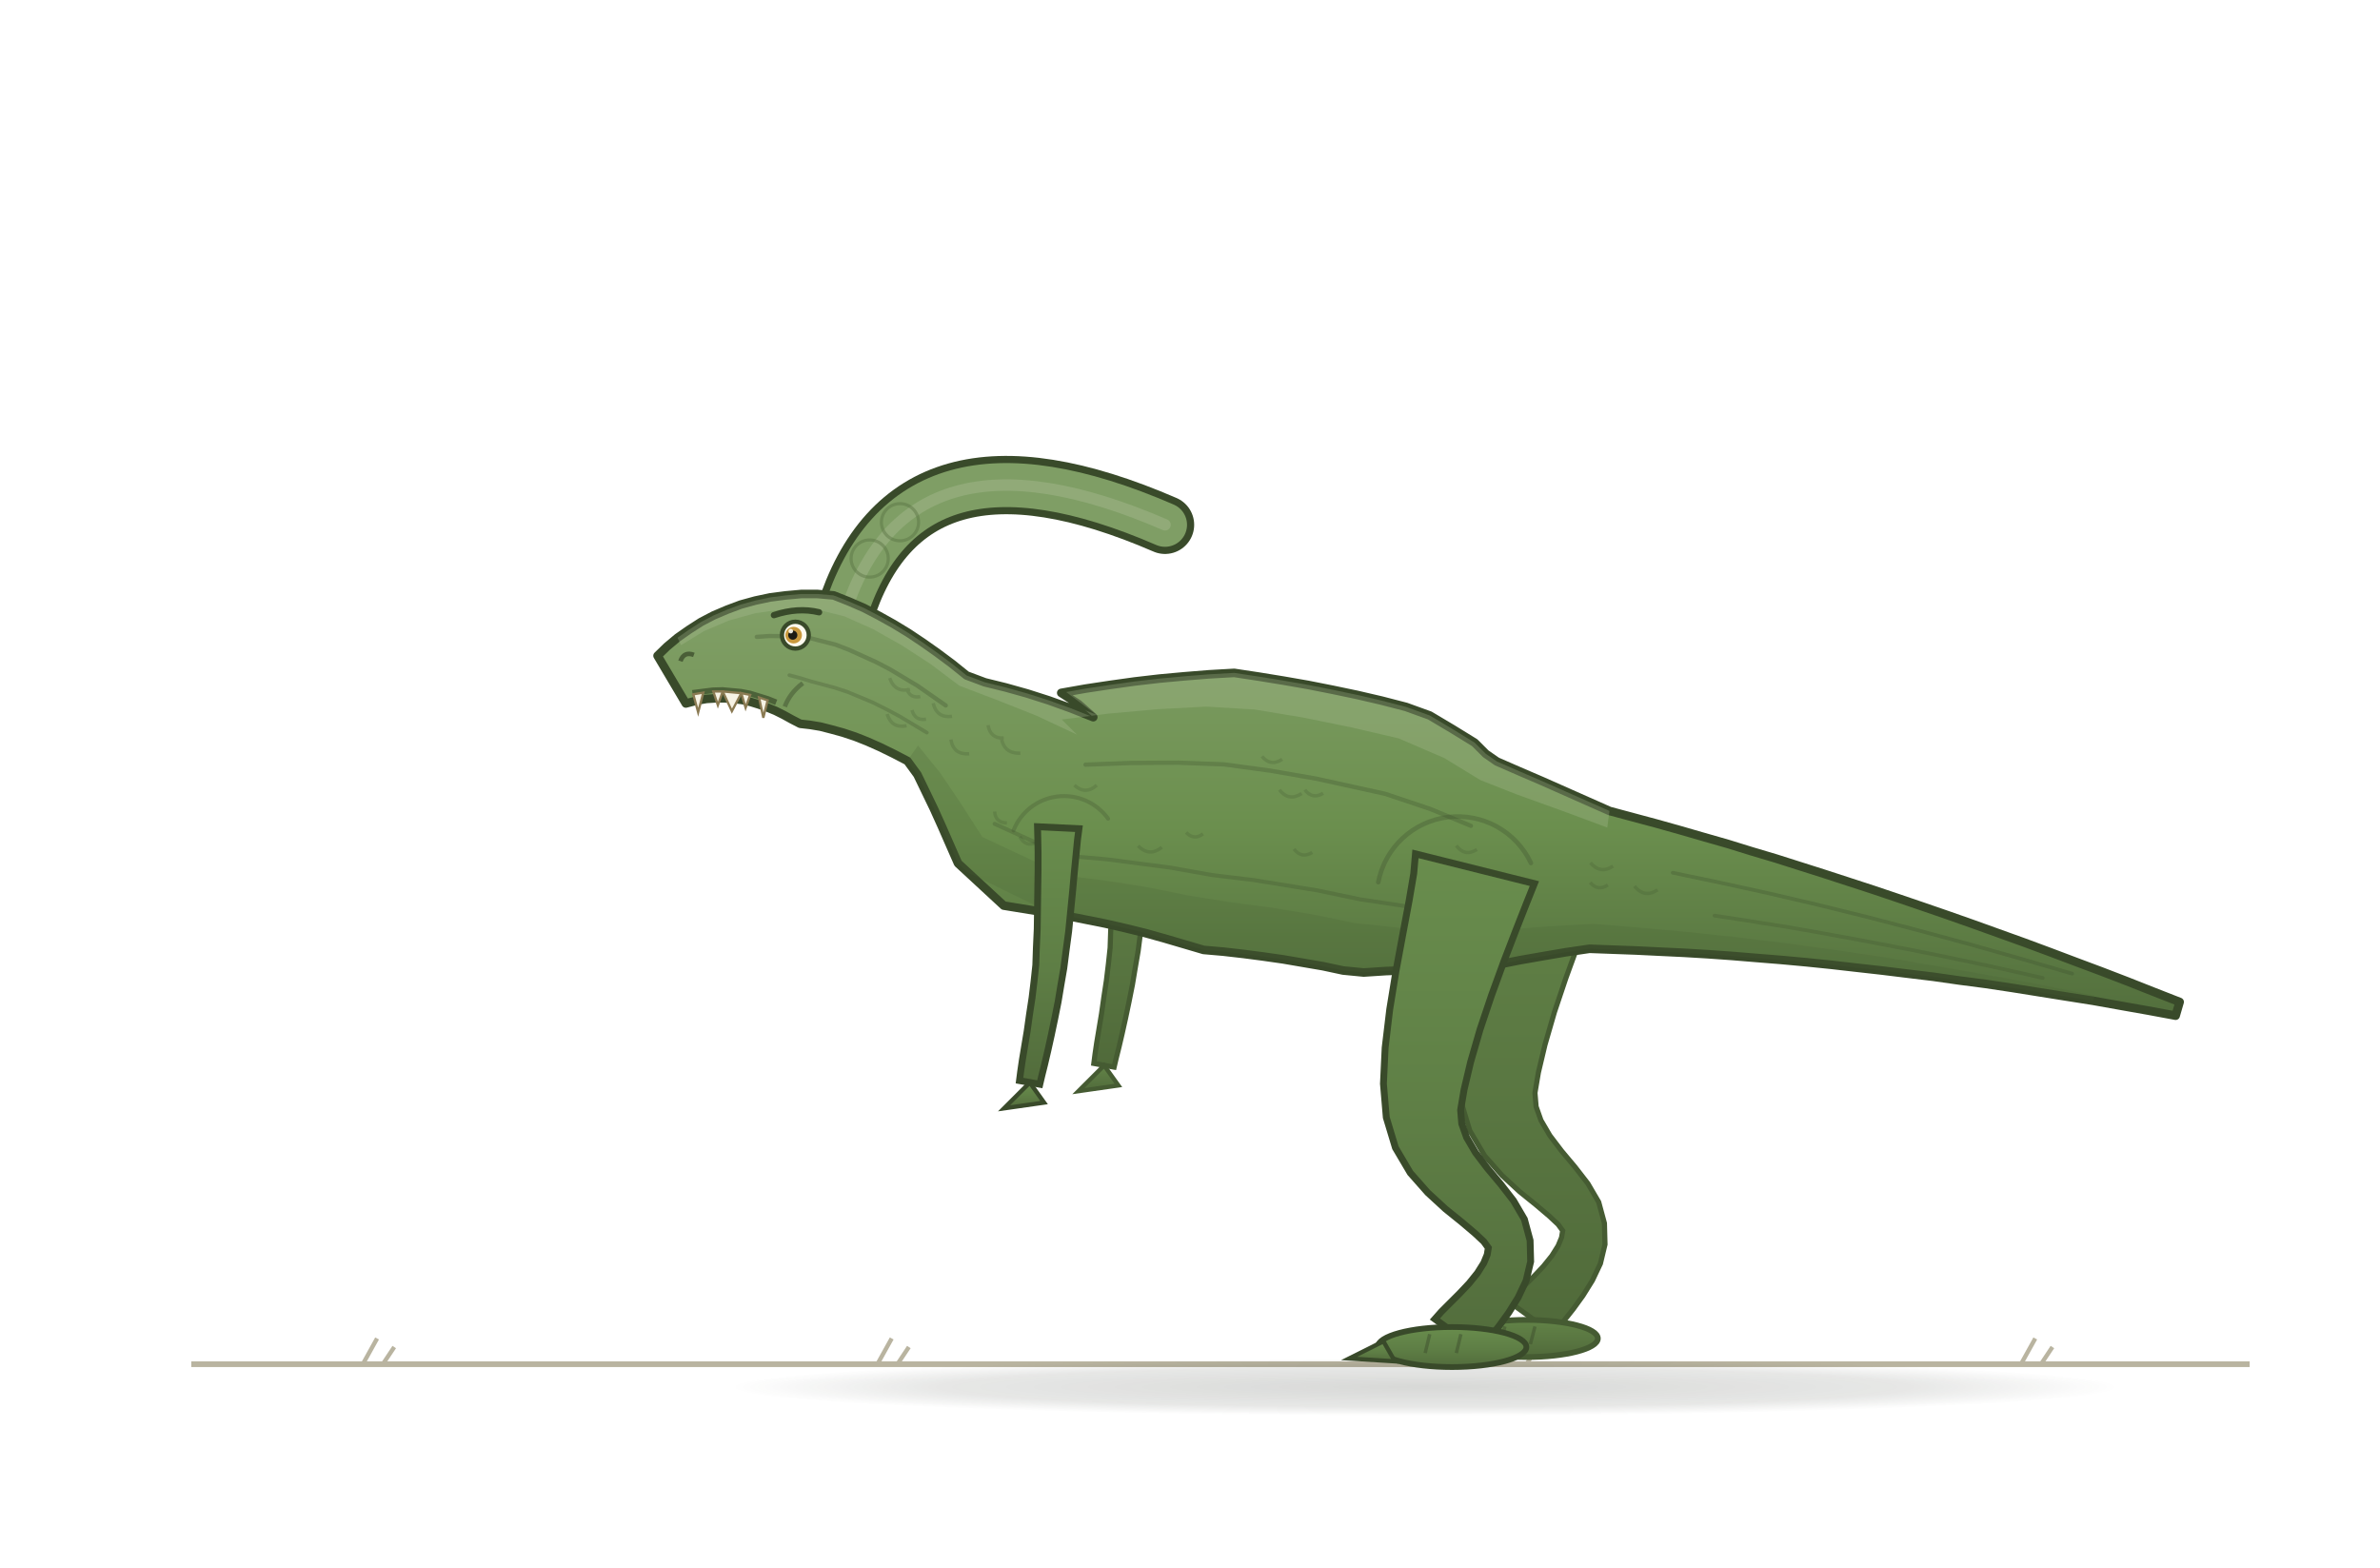
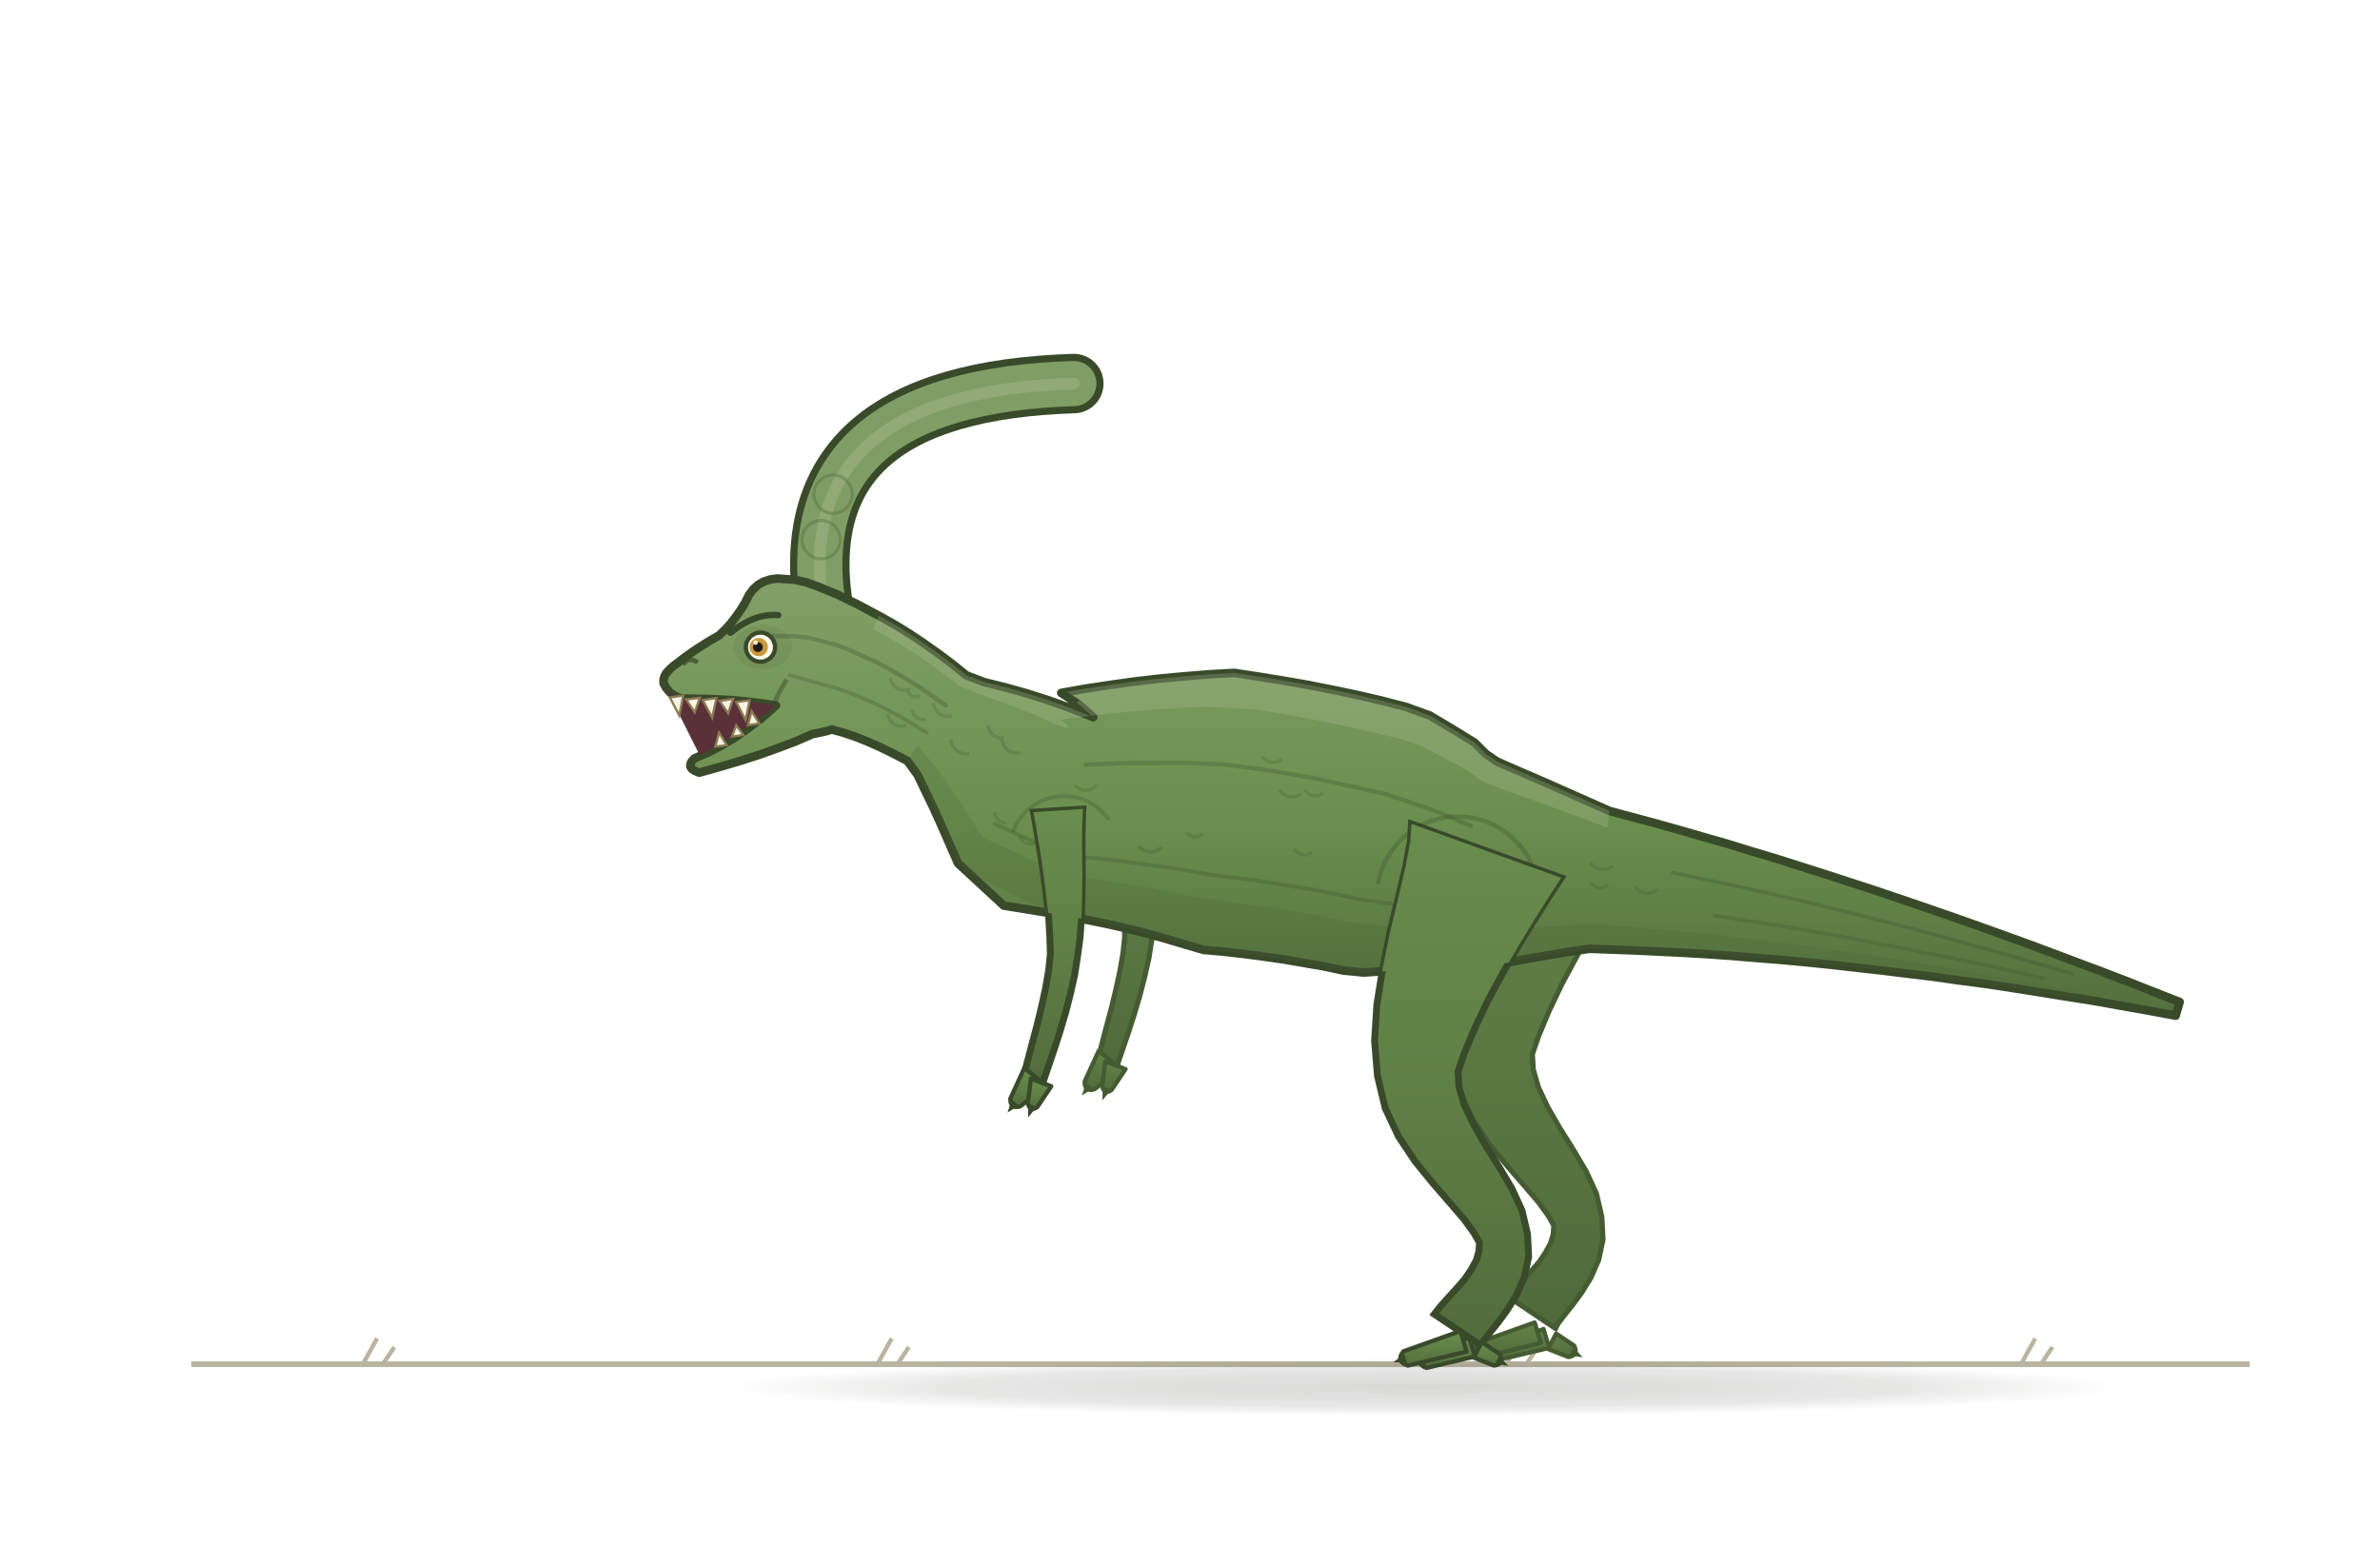
<svg xmlns="http://www.w3.org/2000/svg" viewBox="0 0 820 540" role="img" aria-label="Tyrannolophus, a hybrid dinosaur">
  <g transform="translate(453.3 470) scale(0.985) translate(-453.3 -470)">
    <defs>
      <clipPath id="bod-mix-rex-parasaurolophus">
-         <path d="M755.5 343.3L746.3 339.7L737.2 336.1L728.1 332.6L719 329.2L710 325.8L701.1 322.5L692.2 319.3L683.3 316.1L674.5 313L665.8 310L657 307L648.4 304.1L639.8 301.3L631.2 298.5L622.7 295.8L614.2 293.1L605.8 290.6L597.4 288L589 285.6L580.7 283.2L572.5 280.9L564.3 278.7L556.1 276.5L548.2 273L540.3 269.5L532.4 266L524.5 262.6L516.7 259.2L512.8 256.5L508.9 252.6L501.1 247.8L493.2 243.1L484.9 240.1L476.4 237.9L467.8 235.9L459.2 234.1L450.6 232.4L442 230.9L433.4 229.5L424.8 228.2L416 228.7L407.3 229.4L398.6 230.2L390 231.2L381.4 232.4L372.8 233.7L364.3 235.2L370.3 239.1L375.5 243.7L367.7 240.6L359.9 237.8L352.4 235.4L344.9 233.3L337.6 231.5L331.2 229.1L326.1 225L321 221.2L315.9 217.6L310.8 214.2L305.7 211.1L300.5 208.2L295.3 205.5L290 203.2L284.7 201.1L279 200.6L273.4 200.6L267.9 201.1L262.5 201.8L257.3 202.9L252.2 204.3L247.4 206.1L242.7 208.1L238.3 210.4L234.1 213.1L230.1 215.9L226.4 219L223.1 222.2L233 238.9L236.8 237.9L240.2 237.3L243.5 237.1L246.7 237.1L249.8 237.3L252.8 237.7L255.8 238.4L258.7 239.3L261.5 240.3L264.4 241.5L267.2 242.9L270.1 244.5L273 246L276.5 246.4L280.1 247L284 248L288 249.1L292.2 250.5L296.5 252.2L301 254.2L305.7 256.5L310.5 259L314 263.8L316.8 269.6L319.7 275.6L322.5 281.8L325.3 288.2L328.2 294.8L344.2 309.6L365.7 313.1L372.8 314.5L379.8 315.9L386.8 317.5L393.7 319.2L400.5 321.1L407.3 323.1L414.1 325.1L421 325.7L428 326.5L434.9 327.4L441.9 328.4L448.9 329.6L455.9 330.8L462.9 332.3L470.1 333L477.8 332.5L485.5 332.2L497.2 333L508.9 331.9L516.7 330.3L524.7 328.7L532.7 327.3L540.9 325.9L549.1 324.7L557.2 325L565.4 325.3L573.6 325.7L582 326.1L590.4 326.6L598.9 327.2L607.4 327.9L616.1 328.6L624.8 329.4L633.6 330.3L642.4 331.3L651.3 332.3L660.3 333.4L669.4 334.5L678.5 335.8L687.7 337L697 338.4L706.4 339.9L715.8 341.4L725.3 342.9L734.8 344.6L744.4 346.3L754.1 348.1Z" />
+         <path d="M755.5 343.3L746.3 339.7L737.2 336.1L728.1 332.6L719 329.2L710 325.8L701.1 322.5L692.2 319.3L683.3 316.1L674.5 313L665.8 310L657 307L648.4 304.1L639.8 301.3L631.2 298.5L622.7 295.8L614.2 293.1L605.8 290.6L597.4 288L589 285.6L580.7 283.2L572.5 280.9L564.3 278.7L556.1 276.5L548.2 273L540.3 269.5L532.4 266L524.5 262.6L516.7 259.2L512.8 256.5L508.9 252.6L501.1 247.8L493.2 243.1L484.9 240.1L476.4 237.9L467.8 235.9L459.2 234.1L450.6 232.4L442 230.9L433.4 229.5L424.8 228.2L416 228.7L407.3 229.4L398.6 230.2L390 231.2L381.4 232.4L372.8 233.7L364.3 235.2L370.3 239.1L375.5 243.7L367.7 240.6L359.9 237.8L352.4 235.4L344.9 233.3L337.6 231.5L331.2 229.1L326.1 225L321 221.2L315.9 217.6L310.8 214.2L305.7 211.1L300.5 208.2L292.8 204.1L286 200.8L280 198.3L275 196.5L270.9 195.6L267.8 195.4L265.1 195.2L262.6 195.5L260.4 196.2L258.4 197.3L256.6 198.9L255.1 200.9L253.7 203.7L252.1 206.3L250.4 208.7L248.6 211L246.7 213.1L244.6 215.1L241.8 216.7L239.2 218.3L236.7 219.9L234.4 221.5L232.3 223L230.4 224.5L228.6 225.8L227.3 227L226.2 228.2L225.5 229.4L225.2 230.6L225.2 231.8L226.2 233.6L227.4 235L228.8 236L230.4 236.8L232.2 237.2L234.2 237.2L239.6 237.3L244.9 237.5L250 237.8L255 238.3L259.9 238.9L264.5 239.6L259.9 243.7L255.2 247.3L250.5 250.6L245.7 253.5L240.9 256L236 258.1L235 259.2L234.6 260.1L234.6 261L235.1 261.8L236.2 262.5L237.7 263.1L245.2 261L252.3 258.9L259.1 256.7L265.5 254.4L271.6 252.1L277.3 249.6L279.4 249.2L281.2 248.8L282.5 248.5L283.4 248.2L283.9 248.1L284 248L284 248L288 249.1L292.2 250.5L296.5 252.2L301 254.2L305.7 256.5L310.5 259L314 263.8L316.8 269.6L319.7 275.6L322.5 281.8L325.3 288.2L328.2 294.8L344.2 309.6L365.7 313.1L372.8 314.5L379.8 315.9L386.8 317.5L393.7 319.2L400.5 321.1L407.3 323.1L414.1 325.1L421 325.7L428 326.5L434.9 327.4L441.9 328.4L448.9 329.6L455.9 330.8L462.9 332.3L470.1 333L477.8 332.5L485.5 332.2L497.2 333L508.9 331.9L516.7 330.3L524.7 328.7L532.7 327.3L540.9 325.9L549.1 324.7L557.2 325L565.4 325.3L573.6 325.7L582 326.1L590.4 326.6L598.9 327.2L607.4 327.9L616.1 328.6L624.8 329.4L633.6 330.3L642.4 331.3L651.3 332.3L660.3 333.4L669.4 334.5L678.5 335.8L687.7 337L697 338.4L706.4 339.9L715.8 341.4L725.3 342.9L734.8 344.6L744.4 346.3L754.1 348.1Z" />
      </clipPath>
      <linearGradient id="gb-mix-rex-parasaurolophus" x1="0" y1="0" x2="0" y2="1">
        <stop offset="0" stop-color="#82a068" />
        <stop offset="0.55" stop-color="#6b8f4e" />
        <stop offset="1" stop-color="#536f3d" />
      </linearGradient>
      <linearGradient id="gl-mix-rex-parasaurolophus" x1="0" y1="0" x2="0" y2="1">
        <stop offset="0" stop-color="#698d4d" />
        <stop offset="0.55" stop-color="#5e7e45" />
        <stop offset="1" stop-color="#526c3c" />
      </linearGradient>
      <linearGradient id="gf-mix-rex-parasaurolophus" x1="0" y1="0" x2="0" y2="1">
        <stop offset="0" stop-color="#628347" />
        <stop offset="0.55" stop-color="#597641" />
        <stop offset="1" stop-color="#506a3a" />
      </linearGradient>
      <radialGradient id="sh-mix-rex-parasaurolophus">
        <stop offset="0" stop-color="#23281e" stop-opacity="0.18" />
        <stop offset="0.7" stop-color="#23281e" stop-opacity="0.11" />
        <stop offset="1" stop-color="#23281e" stop-opacity="0" />
      </radialGradient>
    </defs>
    <line x1="60" y1="470" x2="780" y2="470" stroke="#b9b4a0" stroke-width="2" />
    <path d="M120 470l5 -9 M127 470l4 -6" stroke="#b9b4a0" stroke-width="1.5" fill="none" />
    <path d="M300 470l5 -9 M307 470l4 -6" stroke="#b9b4a0" stroke-width="1.5" fill="none" />
    <path d="M520 470l5 -9 M527 470l4 -6" stroke="#b9b4a0" stroke-width="1.5" fill="none" />
    <path d="M700 470l5 -9 M707 470l4 -6" stroke="#b9b4a0" stroke-width="1.5" fill="none" />
    <ellipse cx="491.5" cy="478" rx="242.3" ry="10" fill="url(#sh-mix-rex-parasaurolophus)" />
-     <path d="M514.2 285.5L513.6 292.4L512 301.8L509.8 313.5L507.4 326.4L505.2 339.9L503.6 353.3L503 365.9L504 377.7L507.2 388.3L512.4 397.1L518.5 404L524.7 409.7L530.4 414.3L535 418.2L538.1 421.1L539.7 423.3L539.3 425.7L538.1 428.6L535.9 432.1L533 435.7L529.7 439.2L526.4 442.5L523.3 445.6L521 448.2L537 459.8L538.2 457.6L540.3 454.6L543.4 450.7L546.8 446L550.1 440.7L552.9 434.8L554.5 428.1L554.3 420.7L552.3 413.3L548.5 406.8L544 401L539.3 395.4L535.2 390L532.1 384.7L530.4 379.9L530 375.1L531.2 368L533.5 358.3L536.8 346.9L540.8 335L545.1 323.2L549.3 312.3L553 302.9L555.8 295.9Z" fill="url(#gf-mix-rex-parasaurolophus)" stroke="#455b32" stroke-width="1.8" />
-     <ellipse cx="527" cy="461" rx="25" ry="6.5" fill="url(#gf-mix-rex-parasaurolophus)" stroke="#455b32" stroke-width="2" />
-     <path d="M519.5 456.8L517.9 463M530 456.8L528.4 463" fill="none" stroke="#394a2a" stroke-width="1.2" opacity="0.45" />
-     <path d="M382 276L382.1 279.8L382.2 285L382.2 291.1L382.1 297.8L382 304.8L381.9 311.8L381.6 318.4L381.4 324.4L380.8 330L380.1 335.8L379.2 341.7L378.4 347.4L377.5 352.8L376.7 357.6L376.1 361.7L375.7 364.8L382.8 366.1L383.5 363.1L384.5 359.1L385.6 354.4L386.8 349L388 343.3L389.2 337.3L390.2 331.3L391.2 325.5L392 319.3L392.9 312.6L393.6 305.5L394.3 298.4L394.9 291.7L395.5 285.6L396 280.5L396.5 276.7Z" fill="url(#gf-mix-rex-parasaurolophus)" stroke="#455b32" stroke-width="1.8" />
-     <path d="M379.3 365.5L370.3 374.5L384.3 372.5Z" fill="url(#gf-mix-rex-parasaurolophus)" stroke="#455b32" stroke-width="1.5" />
-     <path d="M288.5 207.9Q310.6 137.4 400.6 176.4" fill="none" stroke="#394a2a" stroke-width="20.4" stroke-linecap="round" />
-     <path d="M288.5 207.9Q310.6 137.4 400.6 176.4" fill="none" stroke="#7f9e65" stroke-width="15.4" stroke-linecap="round" />
-     <path d="M288.5 207.9Q310.6 137.4 400.6 176.4" fill="none" stroke="#9cb385" stroke-width="4" stroke-linecap="round" opacity="0.6" />
-     <circle cx="297.3" cy="188.2" r="6.5" fill="none" stroke="#526c3c" stroke-width="1.1" opacity="0.4" />
-     <circle cx="307.9" cy="175.5" r="6.5" fill="none" stroke="#526c3c" stroke-width="1.1" opacity="0.4" />
-     <path d="M755.5 343.3L746.3 339.7L737.2 336.1L728.1 332.6L719 329.2L710 325.8L701.1 322.5L692.2 319.3L683.3 316.1L674.5 313L665.8 310L657 307L648.4 304.1L639.8 301.3L631.2 298.5L622.7 295.8L614.2 293.1L605.8 290.6L597.4 288L589 285.6L580.7 283.2L572.5 280.9L564.3 278.7L556.1 276.5L548.2 273L540.3 269.5L532.4 266L524.5 262.6L516.7 259.2L512.8 256.5L508.9 252.6L501.1 247.8L493.2 243.1L484.9 240.1L476.4 237.9L467.8 235.9L459.2 234.1L450.6 232.4L442 230.9L433.4 229.5L424.8 228.2L416 228.7L407.3 229.4L398.6 230.2L390 231.2L381.4 232.4L372.8 233.7L364.3 235.2L370.3 239.1L375.5 243.7L367.7 240.6L359.9 237.8L352.4 235.4L344.9 233.3L337.6 231.5L331.2 229.1L326.1 225L321 221.2L315.9 217.6L310.8 214.2L305.7 211.1L300.5 208.2L295.3 205.5L290 203.2L284.7 201.1L279 200.6L273.4 200.6L267.9 201.1L262.5 201.8L257.3 202.9L252.2 204.3L247.4 206.1L242.7 208.1L238.3 210.4L234.1 213.1L230.1 215.9L226.4 219L223.1 222.2L233 238.9L236.8 237.9L240.2 237.3L243.5 237.1L246.7 237.1L249.8 237.3L252.8 237.7L255.8 238.4L258.7 239.3L261.5 240.3L264.4 241.5L267.2 242.9L270.1 244.5L273 246L276.5 246.4L280.1 247L284 248L288 249.1L292.2 250.5L296.5 252.2L301 254.2L305.7 256.5L310.5 259L314 263.8L316.8 269.6L319.7 275.6L322.5 281.8L325.3 288.2L328.2 294.8L344.2 309.6L365.7 313.1L372.8 314.5L379.8 315.9L386.8 317.5L393.7 319.2L400.5 321.1L407.3 323.1L414.1 325.1L421 325.7L428 326.5L434.9 327.4L441.9 328.4L448.9 329.6L455.9 330.8L462.9 332.3L470.1 333L477.8 332.5L485.5 332.2L497.2 333L508.9 331.9L516.7 330.3L524.7 328.7L532.7 327.3L540.9 325.9L549.1 324.7L557.2 325L565.4 325.3L573.6 325.7L582 326.1L590.4 326.6L598.9 327.2L607.4 327.9L616.1 328.6L624.8 329.4L633.6 330.3L642.4 331.3L651.3 332.3L660.3 333.4L669.4 334.5L678.5 335.8L687.7 337L697 338.4L706.4 339.9L715.8 341.4L725.3 342.9L734.8 344.6L744.4 346.3L754.1 348.1Z" fill="url(#gb-mix-rex-parasaurolophus)" stroke="#394a2a" stroke-width="3" stroke-linejoin="round" />
+     <path d="M512.8 275L512.4 281.2L510.8 289.7L508.3 300.5L505.4 312.5L502.8 325.2L500.7 338.2L499.9 350.9L500.9 363.1L503.6 374.4L508.3 384.4L514.1 393.1L520.3 400.7L526.1 407.4L531.1 413.2L534.6 418L536.6 421.5L536.4 424.5L535.5 427.6L533.7 430.9L531.4 434.3L528.6 437.5L525.7 440.7L522.9 443.8L520.8 446.5L537.2 457.5L538.2 455.6L540.2 453L543.1 449.4L546.4 444.9L549.6 439.7L552.3 433.5L553.8 426.4L553.4 418.5L551.5 410.3L547.9 402.5L543.4 394.9L538.7 387.4L534.5 380.1L531.2 373.1L529.4 366.9L529.1 361.6L531.3 355.2L534.8 346.8L539.4 337.1L544.8 327.1L550.5 317.2L556.1 308.1L561.2 300L565.2 293.9Z" fill="url(#gf-mix-rex-parasaurolophus)" stroke="#455b32" stroke-width="1.8" />
+     <path d="M533 457.7L516.7 463.7Q514.2 467 518.1 468.3L535 464.3Z" fill="url(#gf-mix-rex-parasaurolophus)" stroke="#455b32" stroke-width="1.5" stroke-linejoin="round" />
+     <path d="M517 464.5L513.1 467.3L517.9 467.5Z" fill="#455b32" />
+     <path d="M529.9 455.4L510 462.5Q507.2 466 511.5 467.5L532.1 462.6Z" fill="url(#gf-mix-rex-parasaurolophus)" stroke="#455b32" stroke-width="1.5" stroke-linejoin="round" />
+     <path d="M510.3 463.5L506.4 466.3L511.2 466.5Z" fill="#455b32" />
+     <path d="M534.6 464.7L541.7 467.5Q545.4 466.9 543.7 463.5L537.4 459.3Z" fill="url(#gf-mix-rex-parasaurolophus)" stroke="#455b32" stroke-width="1.5" stroke-linejoin="round" />
+     <path d="M542 466.9L546.7 467.6L543.5 464.1Z" fill="#455b32" />
+     <path d="M397.9 269.8L397.7 273.7L397.6 279L397.6 285.3L397.7 292.4L397.6 299.9L397.4 307.4L396.9 314.7L396 321.4L395 327.8L393.5 334.5L391.8 341.1L389.9 347.5L388 353.4L386.2 358.7L384.7 363.1L383.6 366.4L376.9 364.5L377.7 361.1L378.9 356.5L380.3 351.2L381.9 345.2L383.4 339L384.8 332.6L385.9 326.3L386.5 320.5L386.3 314.4L385.9 307.6L385.1 300.5L384.2 293.3L383.2 286.4L382.2 280.2L381.3 274.9L380.6 270.9Z" fill="url(#gf-mix-rex-parasaurolophus)" stroke="#455b32" stroke-width="1.8" />
+     <path d="M377.4 360.4L372.5 371.1Q372.4 374.9 376 373.8L385.1 366.5Z" fill="url(#gf-mix-rex-parasaurolophus)" stroke="#455b32" stroke-width="1.5" stroke-linejoin="round" />
+     <path d="M373 371.5L371.5 376L375.5 373.5Z" fill="#455b32" />
+     <path d="M379.7 364.1L378.6 372.8Q379.4 375.8 381.9 374.1L386.8 366.8Z" fill="url(#gf-mix-rex-parasaurolophus)" stroke="#455b32" stroke-width="1.5" stroke-linejoin="round" />
+     <path d="M378.8 372.9L378.7 377.7L381.8 374Z" fill="#455b32" />
+     <path d="M280.8 203.3Q270.7 130.1 368.7 127" fill="none" stroke="#394a2a" stroke-width="20.8" stroke-linecap="round" />
+     <path d="M280.8 203.3Q270.7 130.1 368.7 127" fill="none" stroke="#7f9e65" stroke-width="15.8" stroke-linecap="round" />
+     <path d="M280.8 203.3Q270.7 130.1 368.7 127" fill="none" stroke="#9cb385" stroke-width="4.1" stroke-linecap="round" opacity="0.6" />
+     <circle cx="280.3" cy="181.6" r="6.7" fill="none" stroke="#526c3c" stroke-width="1.1" opacity="0.4" />
+     <circle cx="284.5" cy="165.7" r="6.7" fill="none" stroke="#526c3c" stroke-width="1.1" opacity="0.4" />
+     <path d="M755.5 343.3L746.3 339.7L737.2 336.1L728.1 332.6L719 329.2L710 325.8L701.1 322.5L692.2 319.3L683.3 316.1L674.5 313L665.8 310L657 307L648.4 304.1L639.8 301.3L631.2 298.5L622.7 295.8L614.2 293.1L605.8 290.6L597.4 288L589 285.6L580.7 283.2L572.5 280.9L564.3 278.7L556.1 276.5L548.2 273L540.3 269.5L532.4 266L524.5 262.6L516.7 259.2L512.8 256.5L508.9 252.6L501.1 247.8L493.2 243.1L484.9 240.1L476.4 237.9L467.8 235.9L459.2 234.1L450.6 232.4L442 230.9L433.4 229.5L424.8 228.2L416 228.7L407.3 229.4L398.6 230.2L390 231.2L381.4 232.4L372.8 233.7L364.3 235.2L370.3 239.1L375.5 243.7L367.7 240.6L359.9 237.8L352.4 235.4L344.9 233.3L337.6 231.5L331.2 229.1L326.1 225L321 221.2L315.9 217.6L310.8 214.2L305.7 211.1L300.5 208.2L292.8 204.1L286 200.8L280 198.3L275 196.5L270.9 195.6L267.8 195.4L265.1 195.2L262.6 195.5L260.4 196.2L258.4 197.3L256.6 198.9L255.1 200.9L253.7 203.7L252.1 206.3L250.4 208.7L248.6 211L246.7 213.1L244.6 215.1L241.8 216.7L239.2 218.3L236.7 219.9L234.4 221.5L232.3 223L230.4 224.5L228.6 225.8L227.3 227L226.2 228.2L225.5 229.4L225.2 230.6L225.2 231.8L226.2 233.6L227.4 235L228.8 236L230.4 236.8L232.2 237.2L234.2 237.2L239.6 237.3L244.9 237.5L250 237.8L255 238.3L259.9 238.9L264.5 239.6L259.9 243.7L255.2 247.3L250.5 250.6L245.7 253.5L240.9 256L236 258.1L235 259.2L234.6 260.1L234.6 261L235.1 261.8L236.2 262.5L237.7 263.1L245.2 261L252.3 258.9L259.1 256.7L265.5 254.4L271.6 252.1L277.3 249.6L279.4 249.2L281.2 248.8L282.5 248.5L283.4 248.2L283.9 248.1L284 248L284 248L288 249.1L292.2 250.5L296.5 252.2L301 254.2L305.7 256.5L310.5 259L314 263.8L316.8 269.6L319.7 275.6L322.5 281.8L325.3 288.2L328.2 294.8L344.2 309.6L365.7 313.1L372.8 314.5L379.8 315.9L386.8 317.5L393.7 319.2L400.5 321.1L407.3 323.1L414.1 325.1L421 325.7L428 326.5L434.9 327.4L441.9 328.4L448.9 329.6L455.9 330.8L462.9 332.3L470.1 333L477.8 332.5L485.5 332.2L497.2 333L508.9 331.9L516.7 330.3L524.7 328.7L532.7 327.3L540.9 325.9L549.1 324.7L557.2 325L565.4 325.3L573.6 325.7L582 326.1L590.4 326.6L598.9 327.2L607.4 327.9L616.1 328.6L624.8 329.4L633.6 330.3L642.4 331.3L651.3 332.3L660.3 333.4L669.4 334.5L678.5 335.8L687.7 337L697 338.4L706.4 339.9L715.8 341.4L725.3 342.9L734.8 344.6L744.4 346.3L754.1 348.1Z" fill="url(#gb-mix-rex-parasaurolophus)" stroke="#394a2a" stroke-width="3" stroke-linejoin="round" />
    <g clip-path="url(#bod-mix-rex-parasaurolophus)">
      <path d="M725.2 343.1L706.3 340.1L687.6 337.4L669.3 335L651.2 332.8L633.4 330.9L615.9 329.3L598.7 328L581.8 326.9L565.2 326.2L548.9 325.7L532.6 328.4L516.6 331.6L496.9 334.5L477.3 334.2L462.5 334.1L448.5 331.4L434.6 329.3L420.8 327.6L407.2 324.9L393.6 321L379.8 317.6L365.8 314.7L327.3 295.9L321.8 282.7L316.3 270.3L310 259.6L314.2 253.6L321.9 263.1L329.2 273.9L336.7 285.6L365.5 299.1L380.1 300.9L394.6 303.2L408.9 306.1L423.3 308.4L437.8 310.3L452.3 312.7L466.9 315.7L482 317.3L500 319.2L518.1 318.1L534.1 316.9L550.3 316L566.7 317.3L583.2 318.8L600.1 320.6L617.3 322.7L634.7 325.1L652.4 327.7L670.3 330.7L688.5 333.9L707 337.3L725.8 341.1Z" fill="#475d34" opacity="0.2" />
-       <path d="M556.2 275.5L540.4 268.3L524.7 261.2L513.1 255L501.6 246.1L485.3 238.2L468.2 234.1L451 230.5L433.7 227.5L416.2 226.8L398.7 228.4L381.4 230.7L364.3 233.6L376.4 242.7L360.7 236.9L345.5 232.5L331.6 228.5L321.4 220.5L311.2 213.5L300.8 207.4L290.3 202.3L279.2 199.7L267.9 200.3L257.2 202.2L247.3 205.4L238.1 209.9L229.9 215.5L231.3 218.5L239.3 213.6L248 209.9L257.4 207.3L267.5 205.9L277.9 205.8L288.4 208.4L298.5 212.9L308.6 218.6L318.6 225.1L328.7 232.7L341.6 237.6L355.5 243.1L369.8 249.8L364.5 244.5L381.2 242.4L398 240.9L415 240L431.9 241L448.8 243.8L465.5 247.2L482.3 251.1L498.3 258L510.9 265.7L523.6 270.7L539.4 276.4L555.3 282.3Z" fill="#b4c59f" opacity="0.26" />
+       <path d="M556.2 275.5L540.4 268.3L532.5 264.7L516.9 257.7L513.1 255L509.4 251L493.7 241.3L485.3 238.2L468.2 234.1L459.6 232.2L442.3 228.9L433.7 227.5L416.2 226.8L407.4 227.5L390 229.5L381.4 230.7L364.3 233.6L370.8 237.7L368.5 239.6L360.7 236.9L353 234.6L338.1 230.8L331.6 228.5L321.4 220.5L316.3 216.9L306 210.3L300.8 207.4L298.5 212.9L303.5 215.6L313.6 221.7L318.6 225.1L328.7 232.7L334.8 235.3L348.4 240.2L355.5 243.1L362.6 246.3L367.2 247.6L364.5 244.5L381.2 242.4L389.6 241.6L406.5 240.4L415 240L431.9 241L440.4 242.3L457.2 245.4L465.5 247.2L482.3 251.1L490.5 253.9L506.1 262.1L510.9 265.7L515.8 267.9L531.5 273.5L539.4 276.4L555.3 282.3Z" fill="#b4c59f" opacity="0.26" />
    </g>
    <g clip-path="url(#bod-mix-rex-parasaurolophus)">
      <g fill="none" stroke="#394a2a" stroke-width="1.2" opacity="0.2">
        <path d="M332.1 256.5Q326.6 256.9 325.7 251.5" />
        <path d="M345.3 280.7Q341.3 280.6 341 276.7" />
        <path d="M317 244.4Q313.1 245 312.1 241.2" />
        <path d="M399.5 289.2Q395.1 292.7 391.2 288.7" />
        <path d="M413.9 284.5Q410.7 286.9 408 284" />
        <path d="M557.3 295.8Q552.9 298.7 549.4 294.6" />
        <path d="M448.4 270.4Q443.9 273.3 440.6 269.1" />
        <path d="M355.6 287.6Q351.8 289.2 349.8 285.5" />
        <path d="M515.1 312.5Q510.6 315.8 506.9 311.6" />
        <path d="M315 236.5Q311.3 237.2 310.2 233.6" />
        <path d="M311.4 234Q306.1 235.2 304.3 230" />
        <path d="M376.7 267.5Q372.8 271 368.9 267.5" />
        <path d="M326.1 243.4Q320.8 244.1 319.5 238.8" />
        <path d="M455.9 270.3Q452.2 272.6 449.5 269.1" />
        <path d="M452.1 291Q448.4 293.3 445.7 289.8" />
        <path d="M441.6 258.4Q437.6 261.1 434.5 257.4" />
        <path d="M310.2 246.7Q305 247.7 303.4 242.6" />
        <path d="M572.9 304.1Q568.3 307.1 564.8 302.8" />
        <path d="M344.2 251Q339.5 251.2 338.7 246.5" />
        <path d="M509.7 290Q505.4 292.6 502.5 288.6" />
        <path d="M350 256.3Q344.1 256.5 343.3 250.6" />
        <path d="M555.5 302.4Q552 304.7 549.3 301.5" />
      </g>
      <g fill="none" stroke="#394a2a" stroke-linecap="round">
        <path d="M323.9 239.6L314 232.7L304.3 226.9L299.5 224.4L290 220.1L285.3 218.3L275.9 215.9L271.2 215.4L262.2 215.3L257.8 215.6" stroke-width="1.5" opacity="0.3" />
        <path d="M317.3 249.1L307.6 243.3L302.9 240.8L298.3 238.5L289.4 234.8L285.1 233.4L276.9 231.2L273 230L269.2 229" stroke-width="1.3" opacity="0.26" />
        <path d="M507.6 281.7L493.4 275.8L477.6 270.5L453.5 265.2L437.4 262.4L421.3 260.2L405.1 259.6L388.9 259.7L372.8 260.3" stroke-width="1.5" opacity="0.28" />
        <path d="M484.1 309.7L468.8 307.4L454 304.3L431.8 300.7L417 298.9L402.4 296.3L380.2 293.4L365.4 292.1L341 281" stroke-width="1.4" opacity="0.26" />
        <path d="M717.9 333.4L699.7 328.1L681.6 323L663.9 318.2L646.3 313.6L628.9 309.3L611.8 305.3L594.9 301.6L578.2 298.1" stroke-width="1.3" opacity="0.28" />
        <path d="M707.6 334.9L689.3 330.8L671.2 327L662.2 325.2L644.5 321.8L627 318.6L618.4 317.1L601.3 314.4L592.8 313.1" stroke-width="1.3" opacity="0.24" />
        <path d="M475.2 301.4A28.3 28.3 0 0 1 528.6 294.7" stroke-width="1.6" opacity="0.3" />
        <path d="M347.6 283.3A19 19 0 0 1 380.7 279.2" stroke-width="1.4" opacity="0.26" />
      </g>
    </g>
-     <path d="M264.6 238.5L261.6 237.3L255.4 235.4L252.3 234.8L245.8 234.2L242.4 234.3L235.3 235.2" fill="none" stroke="#394a2a" stroke-width="2" opacity="0.7" />
-     <path d="M267.6 240Q269.4 235.2 273.9 231.8" fill="none" stroke="#394a2a" stroke-width="1.6" opacity="0.45" />
-     <path d="M235.8 221.9Q232.3 220.6 231.1 224.1" fill="none" stroke="#394a2a" stroke-width="1.6" opacity="0.75" />
+     <path d="M264.5 239.6L259.9 238.9L255 238.3L250 237.8L244.9 237.5L239.6 237.3L234.2 237.2L232.2 237.2L230.4 236.8L228.8 236L227.4 235L226.2 233.6L225.2 231.8L237.9 257.1L241.6 255.1L245.6 252.8L249.9 250.1L254.5 247L259.4 243.5L264.5 239.6Z" fill="#5a3138" />
+     <path d="M263.5 239.7Q265.4 235 268.3 230.5" fill="none" stroke="#394a2a" stroke-width="1.6" opacity="0.45" />
+     <path d="M237.1 224.6Q234.2 222.3 232 225.3" fill="none" stroke="#394a2a" stroke-width="1.6" opacity="0.75" />
    <g opacity="1">
-       <path d="M261.6 237.8L260.1 243.9L258.6 236.8Z" fill="#f6f2e4" stroke="#8a7a52" stroke-width="0.8" />
-       <path d="M255.5 235.9L253.9 240.4L252.4 235.3Z" fill="#f6f2e4" stroke="#8a7a52" stroke-width="0.8" />
-       <path d="M252.4 235.3L249.1 241.6L245.9 234.7Z" fill="#f6f2e4" stroke="#8a7a52" stroke-width="0.8" />
-       <path d="M245.9 234.7L244.2 239.5L242.6 234.7Z" fill="#f6f2e4" stroke="#8a7a52" stroke-width="0.8" />
-       <path d="M239.1 235.1L237.3 242L235.6 235.7Z" fill="#f6f2e4" stroke="#8a7a52" stroke-width="0.8" />
+       <path d="M232.1 236.1L230.7 243.1L227.4 236.8Z" fill="#f6f2e4" stroke="#8a7a52" stroke-width="0.8" />
+       <path d="M237.9 236.9L236.1 242L233.1 237.5Z" fill="#f6f2e4" stroke="#8a7a52" stroke-width="0.8" />
+       <path d="M243.7 237L242.2 243.9L238.9 237.7Z" fill="#f6f2e4" stroke="#8a7a52" stroke-width="0.8" />
+       <path d="M249.5 237.3L247.8 242.4L244.8 238Z" fill="#f6f2e4" stroke="#8a7a52" stroke-width="0.8" />
+       <path d="M255.3 237.8L253.9 244.7L250.6 238.4Z" fill="#f6f2e4" stroke="#8a7a52" stroke-width="0.8" />
+       <path d="M258.7 245.9L256 241.6L254.7 246.5Z" fill="#f6f2e4" stroke="#8a7a52" stroke-width="0.8" />
+       <path d="M253.1 249.9L250.6 246.5L249.1 250.5Z" fill="#f6f2e4" stroke="#8a7a52" stroke-width="0.8" />
+       <path d="M247.3 253.5L244.6 249.1L243.3 254Z" fill="#f6f2e4" stroke="#8a7a52" stroke-width="0.8" />
    </g>
-     <circle cx="271.3" cy="215" r="4.7" fill="#fdfaef" stroke="#394a2a" stroke-width="1.5" />
-     <circle cx="270.7" cy="215" r="2.9" fill="#c9983d" />
-     <circle cx="270.4" cy="215" r="1.6" fill="#1c1a14" />
-     <circle cx="269.7" cy="213.6" r="0.8" fill="#fdfaef" opacity="0.9" />
-     <path d="M279.6 207Q272.2 205.2 263.8 208" fill="none" stroke="#394a2a" stroke-width="2.2" stroke-linecap="round" />
-     <path d="M488.2 291.5L487.6 298.4L486 307.8L483.8 319.5L481.4 332.4L479.2 345.9L477.6 359.3L477 371.9L478 383.7L481.2 394.3L486.4 403.1L492.5 410L498.7 415.7L504.4 420.3L509 424.2L512.1 427.1L513.7 429.3L513.3 431.7L512.1 434.6L509.9 438.1L507 441.7L503.7 445.2L500.4 448.5L497.3 451.6L495 454.2L511 465.8L512.2 463.6L514.3 460.6L517.4 456.7L520.8 452L524.1 446.7L526.9 440.8L528.5 434.1L528.3 426.7L526.3 419.3L522.5 412.8L518 407L513.3 401.4L509.2 396L506.1 390.7L504.4 385.9L504 381.1L505.2 374L507.5 364.3L510.8 352.9L514.8 341L519.1 329.2L523.3 318.3L527 308.9L529.8 301.9Z" fill="url(#gl-mix-rex-parasaurolophus)" stroke="#394a2a" stroke-width="2.4" />
-     <ellipse cx="501" cy="464" rx="26" ry="7" fill="url(#gl-mix-rex-parasaurolophus)" stroke="#394a2a" stroke-width="2" />
-     <path d="M493.2 459.5L491.6 466.1M504.1 459.5L502.5 466.1" fill="none" stroke="#394a2a" stroke-width="1.2" opacity="0.45" />
-     <path d="M477 462L465 468L481 469Z" fill="url(#gl-mix-rex-parasaurolophus)" stroke="#394a2a" stroke-width="1.5" />
-     <path d="M356 282L356.1 285.8L356.2 291L356.2 297.1L356.1 303.8L356 310.8L355.9 317.8L355.6 324.4L355.4 330.4L354.8 336L354.1 341.8L353.2 347.7L352.4 353.4L351.5 358.8L350.7 363.6L350.1 367.7L349.7 370.8L356.8 372.1L357.5 369.1L358.5 365.1L359.6 360.4L360.8 355L362 349.3L363.2 343.3L364.2 337.3L365.2 331.5L366 325.3L366.9 318.6L367.6 311.5L368.3 304.4L368.9 297.7L369.5 291.6L370 286.5L370.5 282.7Z" fill="url(#gl-mix-rex-parasaurolophus)" stroke="#394a2a" stroke-width="2.4" />
-     <path d="M353.3 371.5L344.3 380.5L358.3 378.5Z" fill="url(#gl-mix-rex-parasaurolophus)" stroke="#394a2a" stroke-width="1.5" />
+     <ellipse cx="259.9" cy="219.1" rx="10.3" ry="7.7" fill="#394a2a" opacity="0.1" />
+     <circle cx="259.1" cy="219.2" r="5.1" fill="#fdfaef" stroke="#394a2a" stroke-width="1.5" />
+     <circle cx="258.5" cy="219.2" r="3.2" fill="#c9983d" />
+     <circle cx="258.2" cy="219.2" r="1.7" fill="#1c1a14" />
+     <circle cx="257.4" cy="217.6" r="0.8" fill="#fdfaef" opacity="0.9" />
+     <path d="M265.3 208Q257 207.3 248.6 214.2" fill="none" stroke="#394a2a" stroke-width="2.2" stroke-linecap="round" />
+     <path d="M486.8 281L486.4 287.2L484.8 295.7L482.3 306.5L479.4 318.5L476.8 331.2L474.7 344.2L473.9 356.9L474.9 369.1L477.6 380.4L482.3 390.4L488.1 399.1L494.3 406.7L500.1 413.4L505.1 419.2L508.6 424L510.6 427.5L510.4 430.5L509.5 433.6L507.7 436.9L505.4 440.3L502.6 443.5L499.7 446.7L496.9 449.8L494.8 452.5L511.2 463.5L512.2 461.6L514.2 459L517.1 455.4L520.4 450.9L523.6 445.7L526.3 439.5L527.8 432.4L527.4 424.5L525.5 416.3L521.9 408.5L517.4 400.9L512.7 393.4L508.5 386.1L505.2 379.1L503.4 372.9L503.1 367.6L505.3 361.2L508.8 352.8L513.4 343.1L518.8 333.1L524.5 323.2L530.1 314.1L535.2 306L539.2 299.9Z" fill="url(#gl-mix-rex-parasaurolophus)" stroke="#394a2a" stroke-width="2.4" />
+     <g clip-path="url(#bod-mix-rex-parasaurolophus)">
+       <path d="M486.8 281L486.4 287.2L484.8 295.7L482.3 306.5L479.4 318.5L476.8 331.2L474.7 344.2L473.9 356.9L474.9 369.1L477.6 380.4L482.3 390.4L488.1 399.1L494.3 406.7L500.1 413.4L505.1 419.2L508.6 424L510.6 427.5L510.4 430.5L509.5 433.6L507.7 436.9L505.4 440.3L502.6 443.5L499.7 446.7L496.9 449.8L494.8 452.5L511.2 463.5L512.2 461.6L514.2 459L517.1 455.4L520.4 450.9L523.6 445.7L526.3 439.5L527.8 432.4L527.4 424.5L525.5 416.3L521.9 408.5L517.4 400.9L512.7 393.4L508.5 386.1L505.2 379.1L503.4 372.9L503.1 367.6L505.3 361.2L508.8 352.8L513.4 343.1L518.8 333.1L524.5 323.2L530.1 314.1L535.2 306L539.2 299.9Z" fill="url(#gl-mix-rex-parasaurolophus)" />
+     </g>
+     <path d="M507 460.7L490.7 466.7Q488.2 470 492.1 471.3L509 467.3Z" fill="url(#gl-mix-rex-parasaurolophus)" stroke="#394a2a" stroke-width="1.5" stroke-linejoin="round" />
+     <path d="M491 467.5L487.1 470.3L491.9 470.5Z" fill="#394a2a" />
+     <path d="M503.9 458.4L484 465.5Q481.2 469 485.5 470.5L506.1 465.6Z" fill="url(#gl-mix-rex-parasaurolophus)" stroke="#394a2a" stroke-width="1.5" stroke-linejoin="round" />
+     <path d="M484.3 466.5L480.4 469.3L485.2 469.5Z" fill="#394a2a" />
+     <path d="M508.6 467.7L515.7 470.5Q519.4 469.9 517.7 466.5L511.4 462.3Z" fill="url(#gl-mix-rex-parasaurolophus)" stroke="#394a2a" stroke-width="1.5" stroke-linejoin="round" />
+     <path d="M516 469.9L520.7 470.6L517.5 467.1Z" fill="#394a2a" />
+     <path d="M371.9 275.8L371.7 279.7L371.6 285L371.6 291.3L371.7 298.4L371.6 305.9L371.4 313.4L370.9 320.7L370 327.4L369 333.8L367.5 340.5L365.8 347.1L363.9 353.5L362 359.4L360.2 364.7L358.7 369.1L357.6 372.4L350.9 370.5L351.7 367.1L352.9 362.5L354.3 357.2L355.9 351.2L357.4 345L358.8 338.6L359.9 332.3L360.5 326.5L360.3 320.4L359.9 313.6L359.1 306.5L358.2 299.3L357.2 292.4L356.2 286.2L355.3 280.9L354.6 276.9Z" fill="url(#gl-mix-rex-parasaurolophus)" stroke="#394a2a" stroke-width="2.4" />
+     <g clip-path="url(#bod-mix-rex-parasaurolophus)">
+       <path d="M371.9 275.8L371.7 279.7L371.6 285L371.6 291.3L371.7 298.4L371.6 305.9L371.4 313.4L370.9 320.7L370 327.4L369 333.8L367.5 340.5L365.8 347.1L363.9 353.5L362 359.4L360.2 364.7L358.7 369.1L357.6 372.4L350.9 370.5L351.7 367.1L352.9 362.5L354.3 357.2L355.9 351.2L357.4 345L358.8 338.6L359.9 332.3L360.5 326.5L360.3 320.4L359.9 313.6L359.1 306.5L358.2 299.3L357.2 292.4L356.2 286.2L355.3 280.9L354.6 276.9Z" fill="url(#gl-mix-rex-parasaurolophus)" />
+     </g>
+     <path d="M351.4 366.4L346.5 377.1Q346.4 380.9 350 379.8L359.1 372.5Z" fill="url(#gl-mix-rex-parasaurolophus)" stroke="#394a2a" stroke-width="1.5" stroke-linejoin="round" />
+     <path d="M347 377.5L345.5 382L349.5 379.5Z" fill="#394a2a" />
+     <path d="M353.7 370.1L352.6 378.8Q353.4 381.8 355.9 380.1L360.8 372.8Z" fill="url(#gl-mix-rex-parasaurolophus)" stroke="#394a2a" stroke-width="1.5" stroke-linejoin="round" />
+     <path d="M352.8 378.9L352.7 383.7L355.8 380Z" fill="#394a2a" />
  </g>
</svg>
